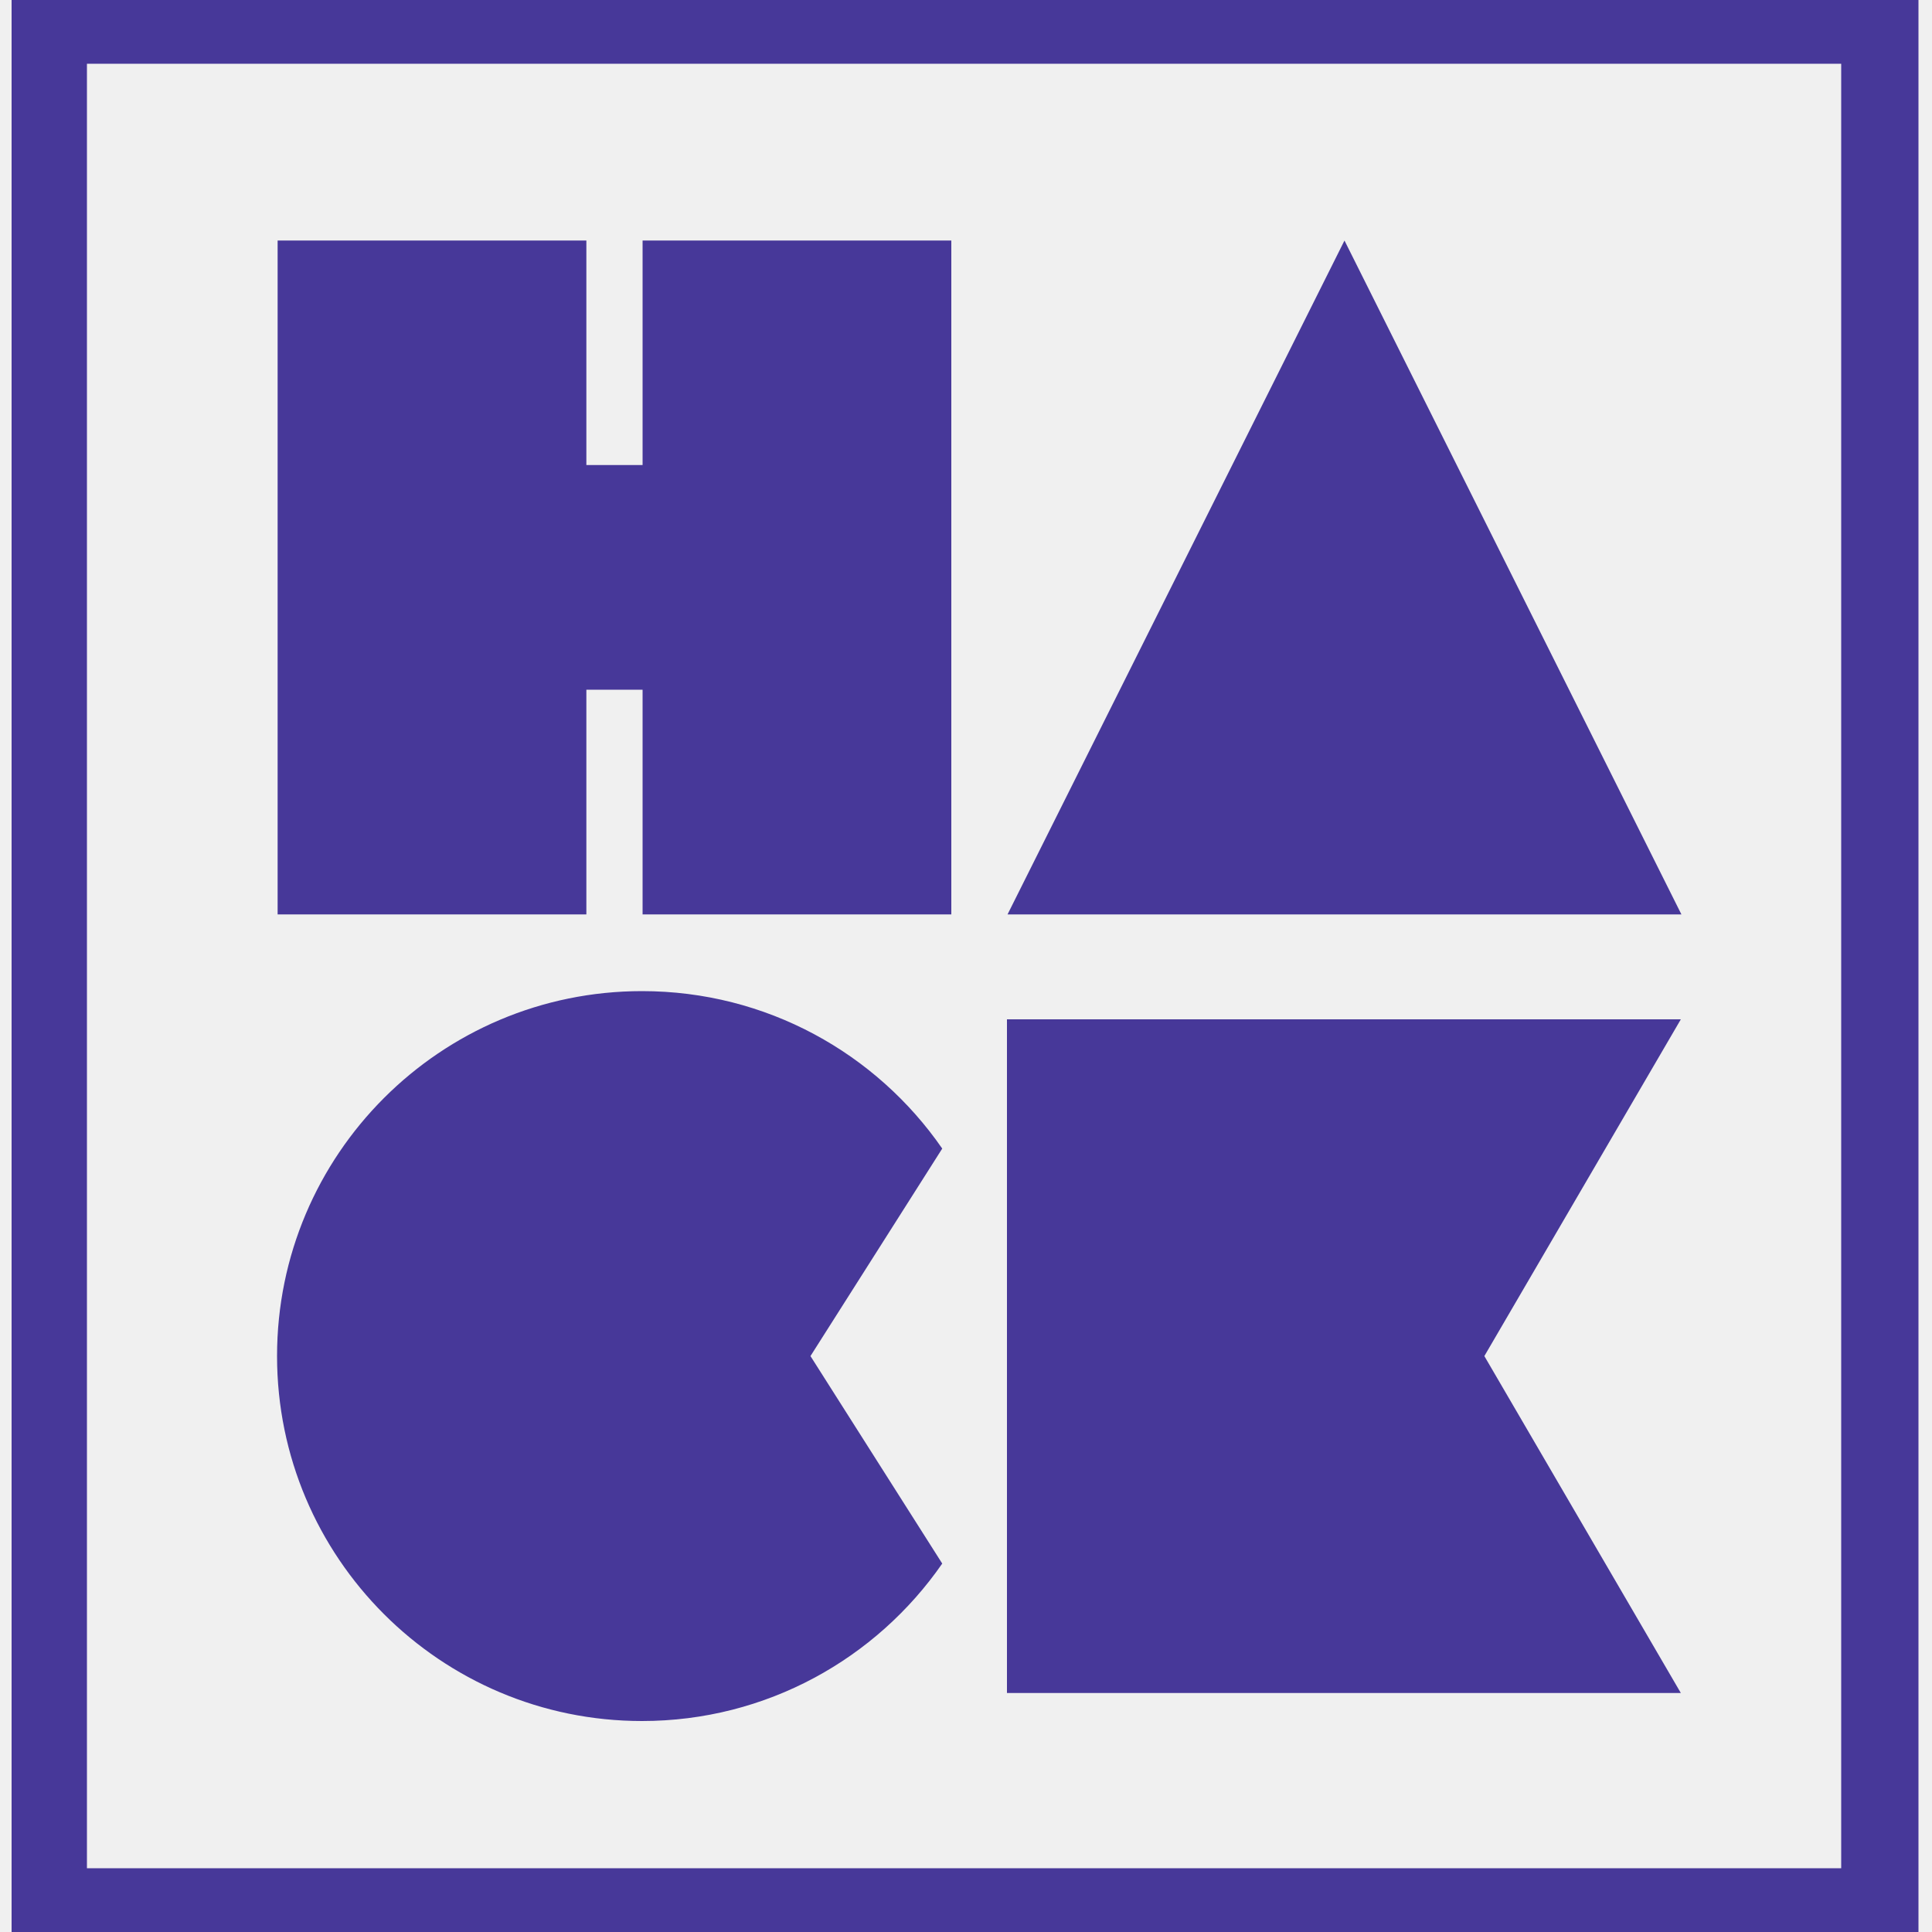
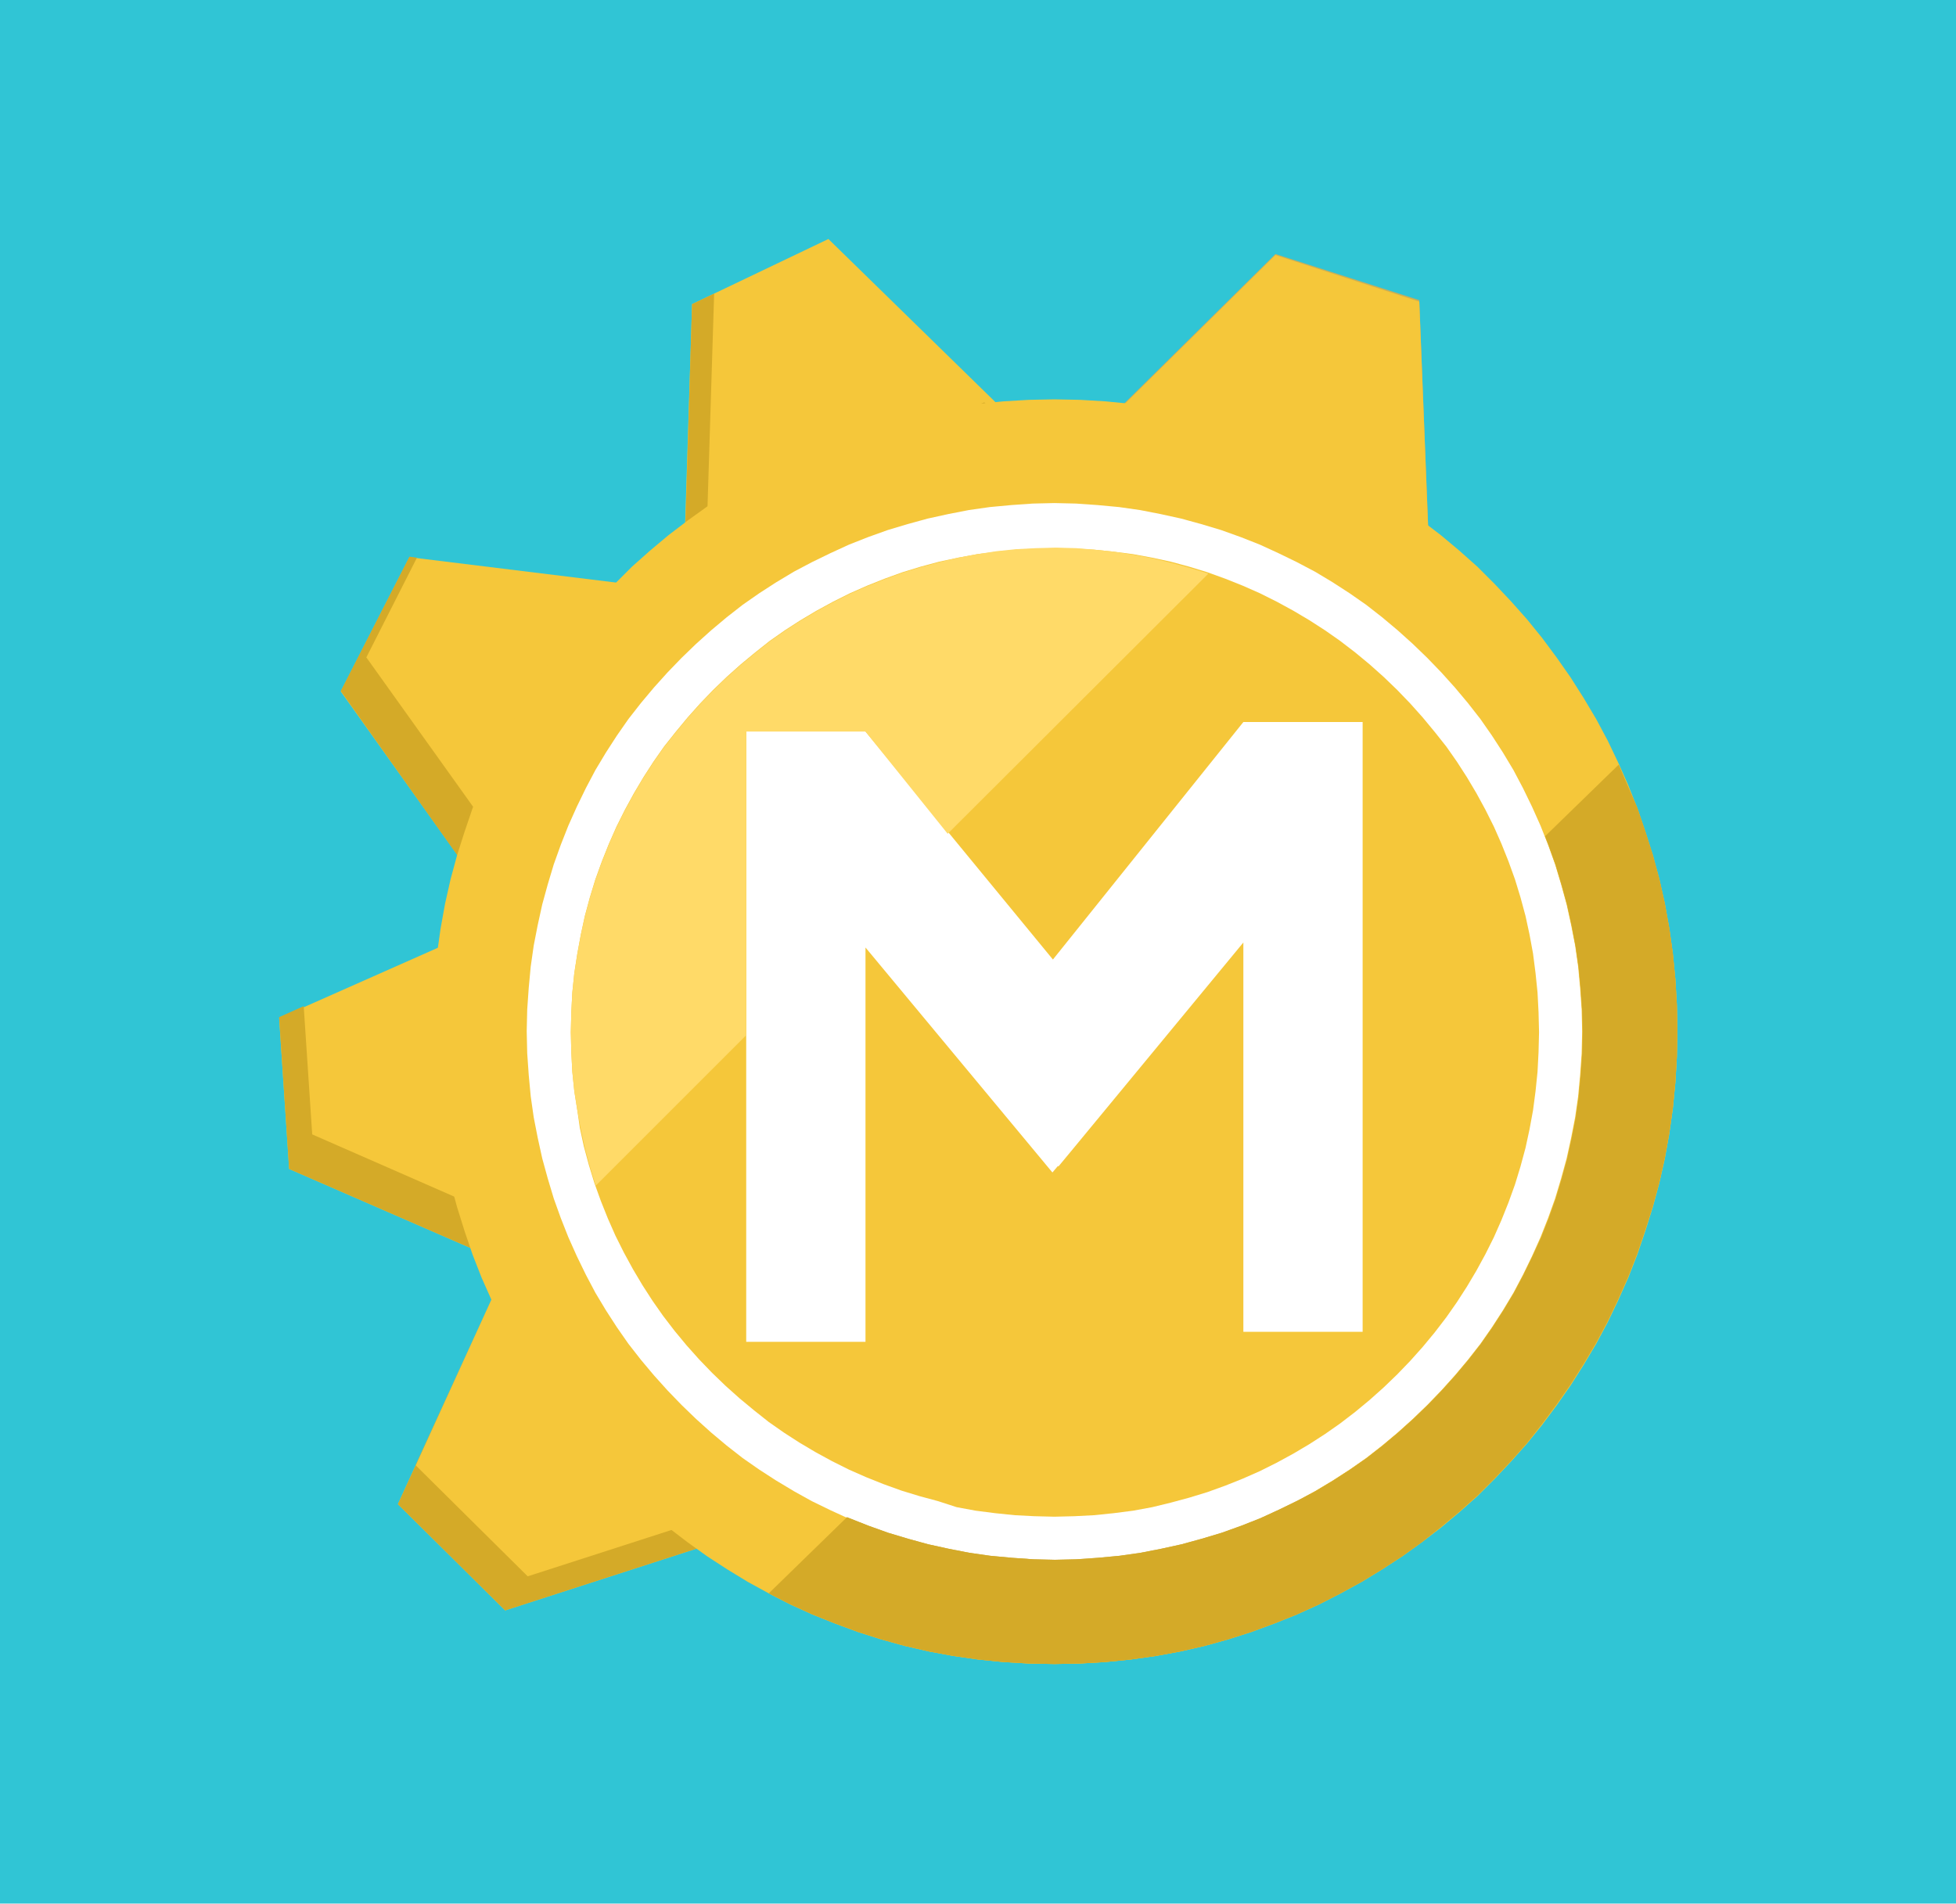
- <svg xmlns="http://www.w3.org/2000/svg" version="1.1" id="Layer_1" x="0px" y="0px" viewBox="0 0 1000 1000" enable-background="new 0 0 1000 1000" xml:space="preserve">
-   <g>
-     <g>
-       <polygon fill="#473899" points="332.6,124.5 332.6,240.7 303.5,240.7 303.5,124.5 143.7,124.5 143.7,473.3 303.5,473.3 303.5,357    332.6,357 332.6,473.3 492.4,473.3 492.4,124.5   " />
-       <polygon fill="#473899" points="521.5,473.3 695.9,124.5 870.3,473.3   " />
-       <g>
-         <polygon fill="#473899" points="521.2,876.3 521.2,527.6 870,527.6 768.3,701.9 870,876.3    " />
-         <path fill="#473899" d="M419.5,701.9l68.2-107.4c-34.1-49.3-91-81.5-155.4-81.5c-104.3,0-188.9,84.6-188.9,188.9     c0,104.3,84.6,188.9,188.9,188.9c64.4,0,121.3-32.3,155.4-81.5L419.5,701.9z" />
+ <svg xmlns="http://www.w3.org/2000/svg" version="1.1" id="Layer_1" x="0px" y="0px" viewBox="0 0 390.3 379.9" style="enable-background:new 0 0 390.3 379.9;" xml:space="preserve">
+   <style type="text/css">
+ 	.st0{fill:#30C5D5;}
+ 	.st1{fill:#F5C73A;}
+ 	.st2{fill:#F5C73A;fill-opacity:0;}
+ 	.st3{fill:#CBAF56;}
+ 	.st4{fill-opacity:0;}
+ 	.st5{fill:#FFFFFF;}
+ 	.st6{fill:#D4AA28;}
+ 	.st7{fill:#D4AA28;fill-opacity:0;}
+ 	.st8{fill:#FFDA68;}
+ 	.st9{fill:#D1AF45;}
+ </style>
+   <g id="XMLID_1_">
+     <g id="XMLID_6_">
+       <path id="a1hW8f8Nd" class="st0" d="M0,0h390.3v379.9H0V0z" />
+     </g>
+   </g>
+   <g id="XMLID_58_">
+     <g id="XMLID_62_">
+       <path id="ahyhYyuP" class="st1" d="M199.9,81.5l-34.6-33.8l-27.2,13l-1.5,47.5L199.9,81.5z" />
+     </g>
+     <g id="XMLID_59_">
+       <g id="XMLID_60_">
+         <path id="ahyhYyuP_1_" class="st2" d="M199.9,81.5l-34.6-33.8l-27.2,13l-1.5,47.5L199.9,81.5z" />
      </g>
    </g>
-     <path fill="#473899" d="M993,1000H6V0h987V1000z M45,967h908V33H45V967z" />
+   </g>
+   <g id="XMLID_53_">
+     <g id="XMLID_57_">
+       <path id="aRUM1oLxj" class="st1" d="M129.7,117.1l-48-5.9L68,138l27.6,38.7L129.7,117.1z" />
+     </g>
+     <path id="aRUM1oLxj_1_" class="st2" d="M129.7,117.1l-48-5.9L68,138l27.6,38.7L129.7,117.1z" />
+   </g>
+   <g id="XMLID_48_">
+     <g id="XMLID_52_">
+       <path id="c1j9MSmyAc" class="st1" d="M99.9,183.6l-44.2,19.6l2,30.1l43.6,19L99.9,183.6z" />
+     </g>
+     <g id="XMLID_49_">
+       <g id="XMLID_50_">
+         <path id="c1j9MSmyAc_1_" class="st2" d="M99.9,183.6l-44.2,19.6l2,30.1l43.6,19L99.9,183.6z" />
+       </g>
+     </g>
+   </g>
+   <g id="XMLID_43_">
+     <g id="XMLID_47_">
+       <path id="b3eKehgqxz" class="st3" d="M285.1,108.2l-1.9-48.3l-28.7-9.2l-33.8,33.4L285.1,108.2z" />
+     </g>
+     <g id="XMLID_44_">
+       <g id="XMLID_45_">
+         <path id="b3eKehgqxz_1_" class="st4" d="M285.1,108.2l-1.9-48.3l-28.7-9.2l-33.8,33.4L285.1,108.2z" />
+       </g>
+     </g>
+   </g>
+   <circle id="XMLID_7_" class="st5" cx="210.5" cy="206.1" r="114.5" />
+   <g id="XMLID_38_">
+     <g id="XMLID_42_">
+       <path id="a1UDfhJCxg" class="st1" d="M99.5,256.2l-20.1,44l21.4,21.2l45.2-14.6L99.5,256.2z" />
+     </g>
+     <g id="XMLID_39_">
+       <g id="XMLID_40_">
+         <path id="a1UDfhJCxg_1_" class="st2" d="M99.5,256.2l-20.1,44l21.4,21.2l45.2-14.6L99.5,256.2z" />
+       </g>
+     </g>
+   </g>
+   <g id="XMLID_26_">
+     <g id="XMLID_30_">
+       <path id="c7mc692wpk" class="st6" d="M101.1,243.4l0.2,8.9l-43.6-19l-2-30.3l4.9-2.2l1.7,25.6L101.1,243.4z" />
+     </g>
+   </g>
+   <g id="XMLID_21_">
+     <g id="XMLID_25_">
+       <path id="a10iBU7Jl8" class="st1" d="M285.1,108.5l-1.9-48.3l-28.7-9.3l-33.8,33.4L285.1,108.5z" />
+     </g>
+     <g id="XMLID_22_">
+       <g id="XMLID_23_">
+         <path id="a10iBU7Jl8_1_" class="st2" d="M285.1,108.5l-1.9-48.3l-28.7-9.3l-33.8,33.4L285.1,108.5z" />
+       </g>
+     </g>
+   </g>
+   <g id="XMLID_17_">
+     <g id="XMLID_18_">
+       <path id="a3x65QyHpt" class="st1" d="M218.3,109.7l3.9,0.4l3.9,0.5l3.8,0.7l3.7,0.8l3.7,1l3.6,1.1l3.6,1.3l3.5,1.4l3.4,1.5    l3.4,1.7l3.3,1.8l3.2,1.9l3.1,2l3,2.1l3,2.3l2.9,2.4l2.8,2.5l2.7,2.6l2.6,2.7l2.5,2.8l2.4,2.9l2.3,2.9l2.1,3l2,3.1l1.9,3.2    l1.8,3.3l1.7,3.4l1.5,3.4l1.4,3.5l1.3,3.6l1.1,3.6l1,3.7l0.8,3.7l0.7,3.8l0.5,3.9l0.4,3.9l0.2,3.9l0.1,4l-0.1,4l-0.2,3.9l-0.4,3.9    l-0.5,3.8l-0.7,3.8l-0.8,3.7l-1,3.7l-1.1,3.6L301,240l-1.4,3.5l-1.5,3.4l-1.7,3.4l-1.8,3.3l-1.9,3.2l-2,3.1l-2.1,3l-2.3,3    l-2.4,2.9l-2.5,2.8l-2.6,2.7l-2.7,2.6l-2.8,2.5l-2.9,2.4l-3,2.3l-3,2.1l-3.1,2l-3.2,1.9l-3.3,1.8l-3.4,1.7l-3.4,1.5l-3.5,1.4    l-3.6,1.3l-3.6,1.1l-3.7,1l-3.7,0.9l-3.8,0.7l-3.9,0.5l-3.9,0.4l-3.9,0.2l-4,0.1l-4-0.1l-3.9-0.2l-3.9-0.4l-3.9-0.5l-3.8-0.7    l-3.7-1.2l-3.7-1l-3.6-1.1l-3.6-1.3l-3.5-1.4l-3.4-1.5l-3.4-1.7l-3.3-1.8l-3.2-1.9l-3.1-2l-3-2.1l-2.9-2.3l-2.9-2.4l-2.8-2.5    l-2.7-2.6l-2.6-2.7l-2.5-2.8l-2.4-2.9l-2.3-3l-2.1-3l-2-3.1l-1.9-3.2l-1.8-3.3l-1.7-3.4l-1.5-3.4l-1.4-3.5l-1.3-3.6l-1.1-3.6    l-1-3.7l-0.8-3.7l-0.5-3.5l-0.6-3.8l-0.4-3.9L114,210l-0.1-4l0.1-4l0.2-3.9l0.4-3.9l0.6-3.9l0.7-3.8l0.8-3.7l1-3.7l1.1-3.6    l1.3-3.6l1.4-3.5l1.5-3.4l1.7-3.4l1.8-3.3l1.9-3.2l2-3.1l2.1-3l2.3-2.9l2.4-2.9l2.5-2.8l2.6-2.7l2.7-2.6l2.8-2.5l2.9-2.4l2.9-2.3    l3-2.1l3.1-2l3.2-1.9l3.3-1.8l3.4-1.7l3.4-1.5l3.5-1.4l3.6-1.3l3.6-1.1l3.7-1l3.8-0.8l3.8-0.7l3.9-0.5l3.9-0.4l3.9-0.2l4-0.1    l4,0.1L218.3,109.7z M227.8,212.7l20.3-24.6v77.7h23.8V144.1h-23.8v1.4v-1.4l-38,47.4L172.7,146v-0.1h-0.5l-0.2-0.2l-0.2,0.2    h-22.9v121.9h23.8v-78.7L210,234l1.1-1.3l0.1,0.1l2.9-3.5" />
+     </g>
+   </g>
+   <path id="bQ41xDkvM" class="st6" d="M73.1,131.2l27.3,38.2l-4.6,7.7L68,137.9l13.7-26.8l1.5,0.2L73.1,131.2z" />
+   <g id="XMLID_10_">
+     <g id="XMLID_14_">
+       <path id="h5JFesHob9" class="st6" d="M196.4,80.3l3.5,3.4l-63.3,26.7l1.5-49.7l4.4-2.1l-1.4,45L196.4,80.3z" />
+     </g>
+     <g id="XMLID_11_">
+       <g id="XMLID_12_">
+         <path id="h5JFesHob9_2_" class="st7" d="M141.3,103.5l55.2-23.3l3.5,3.4l-63.3,26.7l1.5-47.5" />
+       </g>
+     </g>
+   </g>
+   <g id="XMLID_8_">
+     <g id="XMLID_9_">
+       <path id="bFntqgudT" class="st8" d="M218.3,109.7l3.9,0.4l3.9,0.6l3.8,0.7l3.7,0.9l3.7,1l3.6,1.1l0.2,0.1l-52,51.9L172.7,146l0,0    h-0.5H172h-0.2h-22.9v60.6l-30,30l-0.1-0.2l-1.1-3.6l-1-3.7l-0.8-3.7l-0.7-3.8l-0.6-3.8l-0.4-3.9L114,210l-0.1-4l0.1-4l0.2-3.9    l0.4-3.9l0.6-3.8l0.7-3.8l0.8-3.7l1-3.7l1.1-3.6l1.3-3.6l1.4-3.5l1.5-3.4l1.7-3.4l1.8-3.3l1.9-3.2l2-3.1l2.1-3l2.3-2.9l2.4-2.9    l2.5-2.8l2.6-2.7l2.7-2.6l2.8-2.5l2.9-2.4l2.9-2.3l3-2.1l3.1-2l3.2-1.9l3.3-1.8l3.4-1.7l3.4-1.5l3.5-1.4l3.6-1.3l3.6-1.1l3.7-1    l3.8-0.9l3.8-0.7l3.9-0.6l3.9-0.4l3.9-0.2l4-0.1l4,0.1L218.3,109.7z" />
+     </g>
+   </g>
+   <g id="XMLID_2_">
+     <g id="XMLID_3_">
+       <path id="bhhgi2FoS" class="st9" d="M326.7,161.2l1.6,4.7l1.5,4.7l1.3,4.8l1.1,4.9l0.9,5l0.7,5l0.5,5.1l0.3,5.1l0.1,5.2l-0.1,5.2    l-0.3,5.1l-0.5,5.1l-0.7,5l-0.9,5l-1.1,4.9l-1.3,4.8l-1.5,4.7l-1.6,4.7l-1.8,4.6l-2,4.5l-2.1,4.4l-2.3,4.3l-2.5,4.2l-2.6,4.1    l-2.8,4l-2.9,3.9l-3,3.8l-3.2,3.6l-3.3,3.5l-3.4,3.4l-3.6,3.2l-3.7,3.1l-3.8,3l-3.9,2.8l-4,2.6l-4.1,2.5l-4.2,2.3l-4.3,2.2l-4.4,2    l-4.5,1.8l-4.6,1.7l-4.7,1.5l-4.7,1.3l-4.8,1.1l-4.9,0.9l-5,0.7l-5,0.5l-5.1,0.3l-5.1,0.1l-5.1-0.1l-5.1-0.3l-5-0.5l-4.9-0.7    l-4.9-0.9l-4.8-1.1l-4.7-1.3l-4.7-1.5l-4.6-1.7l-4.5-1.8l-4.4-2l-4.3-2.2l0,0l15.6-15.2l0.5,0.2l3.8,1.5l3.9,1.4l4,1.2l4,1.1    l4.1,0.9l4.1,0.8l4.2,0.6l4.3,0.4l4.3,0.3l4.3,0.1l4.3-0.1l4.3-0.3l4.3-0.4l4.2-0.6l4.1-0.8l4.1-0.9l4-1.1l4-1.2l3.9-1.4l3.8-1.5    l3.7-1.7l3.7-1.8l3.6-1.9l3.5-2.1l3.4-2.2l3.3-2.3l3.2-2.5l3.1-2.6l3-2.7l2.9-2.8l2.8-2.9l2.7-3l2.6-3.1l2.5-3.2l2.3-3.3l2.2-3.4    l2.1-3.5l1.9-3.6l1.8-3.7l1.7-3.7l1.5-3.8l1.4-3.9l1.2-4l1.1-4l0.9-4.1l0.8-4.1l0.6-4.2l0.4-4.3l0.3-4.3l0.1-4.3l-0.1-4.3    l-0.3-4.3l-0.4-4.3l-0.6-4.2l-0.8-4.2l-0.9-4.1l-1.1-4l-1.2-4l-1.4-3.9l-0.7-1.8l14.7-14.3l1.8,4.2L326.7,161.2z" />
+     </g>
+   </g>
+   <g id="XMLID_31_">
+     <g id="XMLID_35_">
+       <path id="brCs1SsAd" class="st6" d="M82.9,292.4l22.4,22.2l36.9-11.9l3.8,4.1l-45.2,14.6l-21.4-21.2l20.1-44l0,0L82.9,292.4z" />
+     </g>
+     <g id="XMLID_32_">
+       <g id="XMLID_33_">
+         <path id="brCs1SsAd_1_" class="st7" d="M82.9,292.4l22.4,22.2l36.9-11.9l3.8,4.1l-45.2,14.6l-21.4-21.2l20.1-44l0,0L82.9,292.4z" />
+       </g>
+     </g>
+   </g>
+   <g id="XMLID_4_">
+     <g id="XMLID_5_">
+       <path id="cOqQvGqWc" class="st1" d="M220.6,80.1l5,0.5l5,0.7l4.9,0.9l4.8,1.1l4.7,1.3l4.7,1.5l4.6,1.6l4.5,1.8l4.4,2l4.3,2.2    l4.2,2.3l4.1,2.5l4,2.6l3.9,2.8l3.8,2.9l3.7,3.1l3.6,3.2l3.4,3.4l3.3,3.5l3.2,3.6l3,3.7l2.9,3.9l2.8,4l2.6,4.1l2.5,4.2l2.3,4.3    l2.1,4.4l2,4.5l1.8,4.6l1.6,4.7l1.5,4.7l1.3,4.8l1.1,4.9l0.9,5l0.7,5l0.5,5.1l0.3,5.1l0.1,5.2l-0.1,5.2l-0.3,5.1l-0.5,5.1l-0.7,5    l-0.9,5l-1.1,4.9l-1.3,4.8l-1.5,4.8l-1.6,4.7l-1.8,4.6l-2,4.5l-2.1,4.4l-2.3,4.3l-2.5,4.2l-2.6,4.1l-2.8,4l-2.9,3.9l-3,3.7    l-3.2,3.6l-3.3,3.5l-3.4,3.4l-3.6,3.2l-3.7,3.1l-3.8,2.9l-3.9,2.8l-4,2.6l-4.1,2.5l-4.2,2.3l-4.3,2.2l-4.4,2l-4.5,1.8l-4.6,1.7    l-4.7,1.5l-4.7,1.3l-4.8,1.1l-4.9,0.9l-5,0.7l-5,0.5l-5.1,0.3l-5.1,0.1l-5.1-0.1l-5.1-0.3l-5-0.5l-4.9-0.7l-4.9-0.9l-4.8-1.1    l-4.7-1.3l-4.7-1.5l-4.6-1.7l-4.5-1.8l-4.4-2l-4.3-2.2l-4.2-2.3l-4.1-2.5l-4-2.6l-3.9-2.8l-3.8-2.9l-3.7-3.1l-3.6-3.2l-3.4-3.4    l-3.3-3.5l-3.2-3.6l-3-3.7l-2.9-3.9l-2.8-4l-2.6-4.1l-2.4-4.2l-2.3-4.3l-2.1-4.4l-2-4.5l-1.8-4.6l-1.6-4.7l-1.5-4.8l-1.3-4.8    l-1.1-4.9l-0.9-5l-0.7-5l-0.5-5.1l-0.3-5.1l-0.1-5.2l0.1-5.2l0.3-5.1l0.5-5.1l0.7-5l0.9-5l1.1-4.9l1.3-4.8l1.5-4.7l1.6-4.7    l1.8-4.6l2-4.5l2.1-4.4l2.3-4.3l2.4-4.2l2.6-4.1l2.8-4l2.9-3.9l3-3.7l3.2-3.6l3.3-3.5l3.4-3.4l3.6-3.2l3.7-3.1l3.8-2.9l3.9-2.8    l4-2.6l4.1-2.5l4.2-2.3l4.3-2.2l4.4-2l4.5-1.8l4.6-1.6l4.7-1.5l4.7-1.3l4.8-1.1l4.9-0.9l4.9-0.7l5-0.5l5.1-0.3l5.1-0.1l5.1,0.1    L220.6,80.1z M201.8,100.8l-4.3,0.4l-4.2,0.6l-4.1,0.8l-4.1,0.9l-4,1.1l-4,1.2l-3.9,1.4l-3.8,1.5l-3.7,1.7l-3.7,1.8l-3.6,1.9    l-3.5,2.1l-3.4,2.2l-3.3,2.3l-3.2,2.5l-3.1,2.6l-3,2.7l-2.9,2.8l-2.8,2.9l-2.7,3l-2.6,3.1l-2.5,3.2l-2.3,3.3l-2.2,3.4l-2.1,3.5    l-1.9,3.6l-1.8,3.7l-1.7,3.8l-1.5,3.8l-1.4,3.9l-1.2,4l-1.1,4l-0.9,4.1l-0.8,4.1l-0.6,4.2l-0.4,4.3l-0.3,4.3l-0.1,4.3l0.1,4.4    l0.3,4.3l0.4,4.3l0.6,4.2l0.8,4.1l0.9,4.1l1.1,4l1.2,4l1.4,3.9l1.5,3.8l1.7,3.8l1.8,3.7l1.9,3.6l2.1,3.5l2.2,3.4l2.3,3.3l2.5,3.2    l2.6,3.1l2.7,3l2.8,2.9l2.9,2.8l3,2.7l3.1,2.6l3.2,2.5l3.3,2.3l3.4,2.2l3.5,2.1l3.6,2l3.7,1.8l3.7,1.7l3.8,1.5l3.9,1.4l4,1.2    l4,1.1l4.1,0.9l4.1,0.8l4.2,0.6l4.3,0.4l4.3,0.3l4.3,0.1l4.3-0.1l4.3-0.3l4.3-0.4l4.2-0.6l4.1-0.8l4.1-0.9l4-1.1l4-1.2l3.9-1.4    l3.8-1.5l3.7-1.7l3.7-1.8l3.6-2l3.5-2.1l3.4-2.2l3.3-2.3l3.2-2.5l3.1-2.6l3-2.7l2.9-2.8l2.8-2.9l2.7-3l2.6-3.1l2.5-3.2l2.3-3.3    l2.2-3.4l2.1-3.5l1.9-3.6l1.8-3.7l1.7-3.8l1.5-3.8l1.4-3.9l1.2-4l1.1-4l0.9-4.1l0.8-4.1l0.6-4.2l0.4-4.3l0.3-4.3l0.1-4.4l-0.1-4.3    l-0.3-4.3l-0.4-4.3l-0.6-4.2l-0.8-4.1l-0.9-4.1l-1.1-4l-1.2-4l-1.4-3.9l-1.5-3.8l-1.7-3.8l-1.8-3.7l-1.9-3.6l-2.1-3.5l-2.2-3.4    l-2.3-3.3l-2.5-3.2l-2.6-3.1l-2.7-3l-2.8-2.9l-2.9-2.8l-3-2.7l-3.1-2.6l-3.2-2.5l-3.3-2.3l-3.4-2.2l-3.5-2.1l-3.6-1.9l-3.7-1.8    l-3.7-1.7l-3.8-1.5l-3.9-1.4l-4-1.2l-4-1.1l-4.1-0.9l-4.1-0.8l-4.2-0.6l-4.3-0.4l-4.3-0.3l-4.3-0.1l-4.3,0.1L201.8,100.8z" />
+     </g>
+   </g>
+   <g id="XMLID_27_">
+     <g id="XMLID_28_">
+       <path id="bhhgi2FoS_1_" class="st6" d="M326.7,161.2l1.6,4.7l1.5,4.7l1.3,4.8l1.1,4.9l0.9,5l0.7,5l0.5,5.1l0.3,5.1l0.1,5.2    l-0.1,5.2l-0.3,5.1l-0.5,5.1l-0.7,5l-0.9,5l-1.1,4.9l-1.3,4.8l-1.5,4.7l-1.6,4.7l-1.8,4.6l-2,4.5l-2.1,4.4l-2.3,4.3l-2.5,4.2    l-2.6,4.1l-2.8,4l-2.9,3.9l-3,3.8l-3.2,3.6l-3.3,3.5l-3.4,3.4l-3.6,3.2l-3.7,3.1l-3.8,3l-3.9,2.8l-4,2.6l-4.1,2.5l-4.2,2.3    l-4.3,2.2l-4.4,2l-4.5,1.8l-4.6,1.7l-4.7,1.5l-4.7,1.3l-4.8,1.1l-4.9,0.9l-5,0.7l-5,0.5l-5.1,0.3l-5.1,0.1l-5.1-0.1l-5.1-0.3    l-5-0.5l-4.9-0.7l-4.9-0.9l-4.8-1.1l-4.7-1.3l-4.7-1.5l-4.6-1.7l-4.5-1.8l-4.4-2l-4.3-2.2l0,0l15.6-15.2l0.5,0.2l3.8,1.5l3.9,1.4    l4,1.2l4,1.1l4.1,0.9l4.1,0.8l4.2,0.6l4.3,0.4l4.3,0.3l4.3,0.1l4.3-0.1l4.3-0.3l4.3-0.4l4.2-0.6l4.1-0.8l4.1-0.9l4-1.1l4-1.2    l3.9-1.4l3.8-1.5l3.7-1.7l3.7-1.8l3.6-1.9l3.5-2.1l3.4-2.2l3.3-2.3l3.2-2.5l3.1-2.6l3-2.7l2.9-2.8l2.8-2.9l2.7-3l2.6-3.1l2.5-3.2    l2.3-3.3l2.2-3.4l2.1-3.5l1.9-3.6l1.8-3.7l1.7-3.7l1.5-3.8l1.4-3.9l1.2-4l1.1-4l0.9-4.1l0.8-4.1l0.6-4.2l0.4-4.3l0.3-4.3l0.1-4.3    l-0.1-4.3l-0.3-4.3l-0.4-4.3l-0.6-4.2l-0.8-4.2l-0.9-4.1l-1.1-4l-1.2-4l-1.4-3.9l-0.7-1.8l14.7-14.3l1.8,4.2L326.7,161.2z" />
+     </g>
  </g>
</svg>
